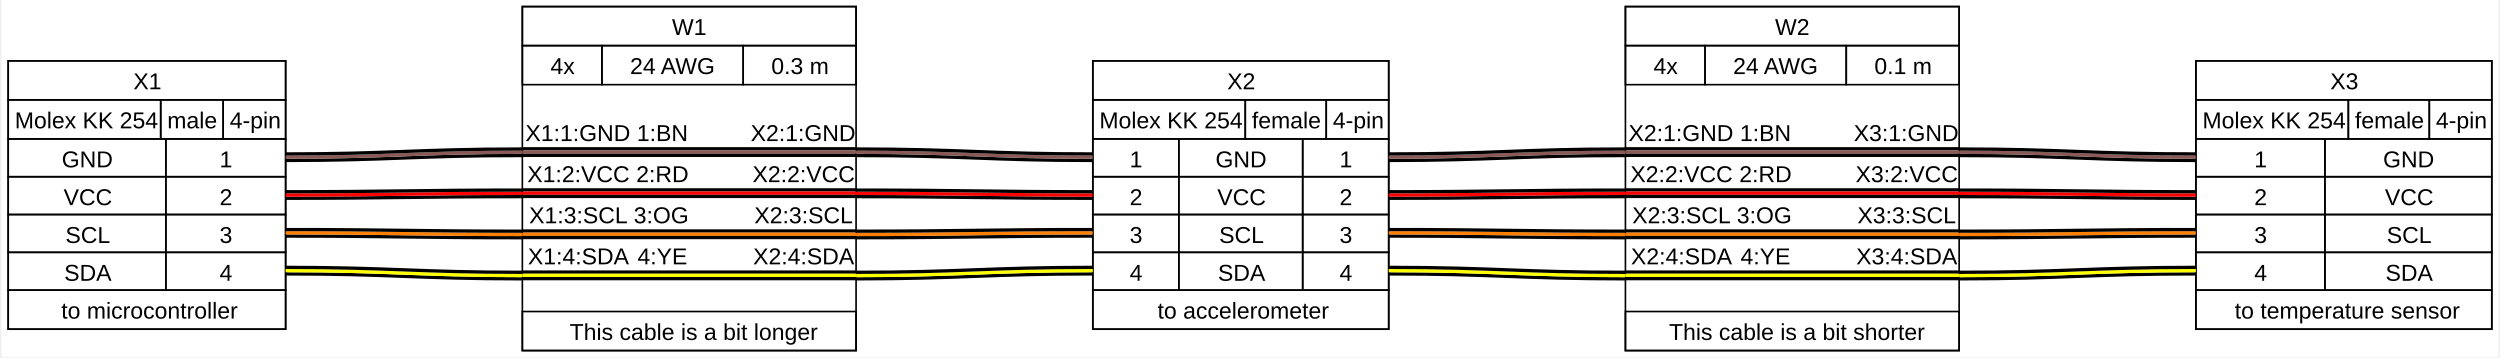
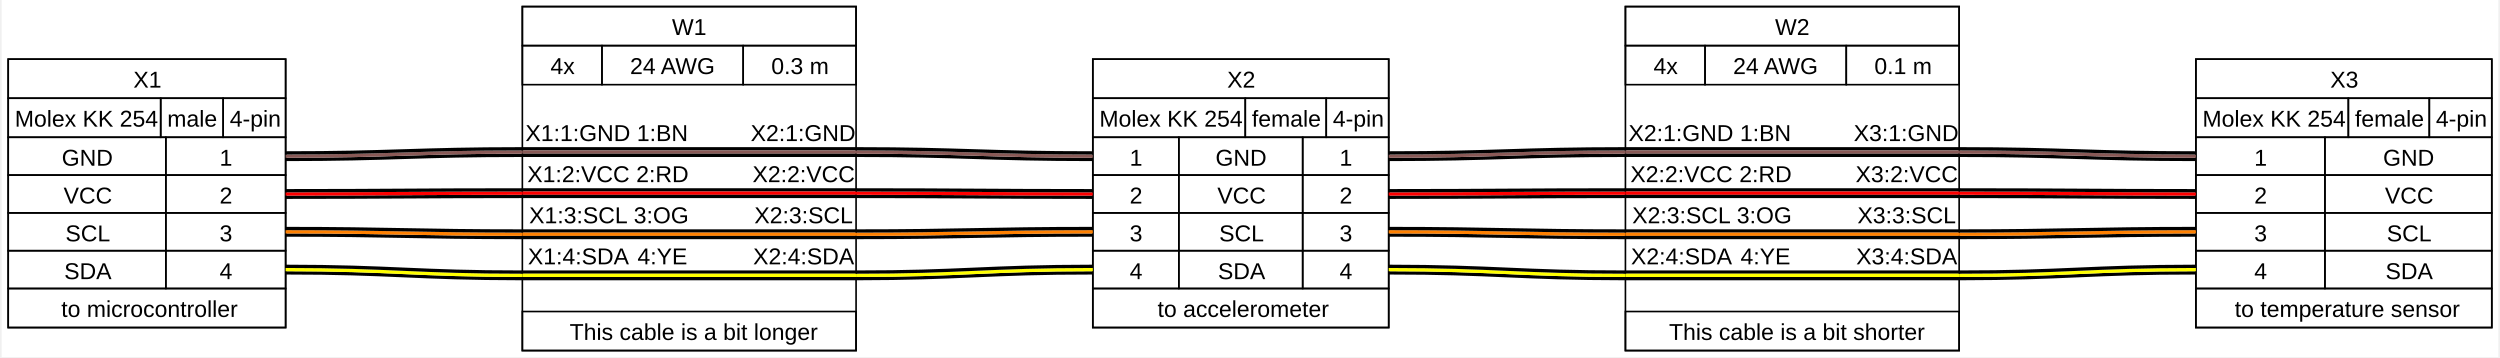
<svg xmlns="http://www.w3.org/2000/svg" width="1519pt" height="217pt" viewBox="0.00 0.00 1518.75 217.25">
  <g id="graph0" class="graph" transform="scale(1 1) rotate(0) translate(4 213.25)">
    <polygon fill="#ffffff" stroke="none" points="-4,4 -4,-213.25 1514.75,-213.25 1514.75,4 -4,4" />
    <g id="node1" class="node">
-       <polygon fill="#ffffff" stroke="black" points="168.75,-176.25 0,-176.25 0,-13 168.75,-13 168.75,-176.25" />
-       <polygon fill="none" stroke="black" points="0,-152.5 0,-176.25 168.75,-176.25 168.75,-152.5 0,-152.5" />
-       <text text-anchor="start" x="76.12" y="-158.95" font-family="arial" font-size="14.00">X1</text>
-       <polygon fill="none" stroke="black" points="0,-128.75 0,-152.5 92.75,-152.5 92.75,-128.75 0,-128.75" />
-       <text text-anchor="start" x="4" y="-135.2" font-family="arial" font-size="14.00">Molex KK 254</text>
-       <polygon fill="none" stroke="black" points="92.75,-128.75 92.75,-152.5 130.75,-152.5 130.75,-128.75 92.75,-128.75" />
-       <text text-anchor="start" x="96.75" y="-135.2" font-family="arial" font-size="14.00">male</text>
-       <polygon fill="none" stroke="black" points="130.75,-128.75 130.75,-152.5 168.75,-152.5 168.75,-128.75 130.75,-128.75" />
-       <text text-anchor="start" x="134.75" y="-135.2" font-family="arial" font-size="14.00">4-pin</text>
-       <polygon fill="none" stroke="black" points="0,-105.75 0,-128.75 95.88,-128.75 95.88,-105.75 0,-105.75" />
-       <text text-anchor="start" x="32.56" y="-111.45" font-family="arial" font-size="14.00">GND</text>
-       <polygon fill="none" stroke="black" points="95.88,-105.75 95.88,-128.75 168.75,-128.75 168.75,-105.75 95.88,-105.75" />
-       <text text-anchor="start" x="128.56" y="-111.45" font-family="arial" font-size="14.00">1</text>
-       <polygon fill="none" stroke="black" points="0,-82.75 0,-105.75 95.88,-105.75 95.88,-82.75 0,-82.75" />
-       <text text-anchor="start" x="33.69" y="-88.45" font-family="arial" font-size="14.00">VCC</text>
-       <polygon fill="none" stroke="black" points="95.88,-82.75 95.88,-105.75 168.75,-105.75 168.75,-82.75 95.88,-82.75" />
-       <text text-anchor="start" x="128.56" y="-88.45" font-family="arial" font-size="14.00">2</text>
-       <polygon fill="none" stroke="black" points="0,-59.75 0,-82.75 95.88,-82.75 95.88,-59.75 0,-59.75" />
-       <text text-anchor="start" x="34.81" y="-65.45" font-family="arial" font-size="14.00">SCL</text>
-       <polygon fill="none" stroke="black" points="95.88,-59.75 95.88,-82.75 168.75,-82.75 168.75,-59.75 95.88,-59.75" />
-       <text text-anchor="start" x="128.56" y="-65.45" font-family="arial" font-size="14.00">3</text>
-       <polygon fill="none" stroke="black" points="0,-36.75 0,-59.75 95.88,-59.75 95.88,-36.75 0,-36.75" />
-       <text text-anchor="start" x="34.06" y="-42.45" font-family="arial" font-size="14.00">SDA</text>
-       <polygon fill="none" stroke="black" points="95.88,-36.75 95.88,-59.75 168.75,-59.75 168.75,-36.75 95.88,-36.75" />
-       <text text-anchor="start" x="128.56" y="-42.45" font-family="arial" font-size="14.00">4</text>
-       <polygon fill="none" stroke="black" points="0,-13 0,-36.75 168.75,-36.75 168.75,-13 0,-13" />
-       <text text-anchor="start" x="32.25" y="-19.45" font-family="arial" font-size="14.00">to microcontroller</text>
+       <polygon fill="#ffffff" stroke="black" points="168.75,-177.25 0,-177.25 0,-14 168.75,-14 168.75,-177.25" />
+       <polygon fill="none" stroke="black" points="0,-153.5 0,-177.25 168.75,-177.25 168.75,-153.5 0,-153.5" />
+       <text text-anchor="start" x="76.12" y="-159.95" font-family="arial" font-size="14.00">X1</text>
+       <polygon fill="none" stroke="black" points="0,-129.75 0,-153.5 92.75,-153.5 92.75,-129.75 0,-129.75" />
+       <text text-anchor="start" x="4" y="-136.2" font-family="arial" font-size="14.00">Molex KK 254</text>
+       <polygon fill="none" stroke="black" points="92.75,-129.75 92.75,-153.5 130.75,-153.5 130.75,-129.75 92.75,-129.75" />
+       <text text-anchor="start" x="96.75" y="-136.2" font-family="arial" font-size="14.00">male</text>
+       <polygon fill="none" stroke="black" points="130.75,-129.75 130.75,-153.5 168.75,-153.5 168.75,-129.75 130.75,-129.75" />
+       <text text-anchor="start" x="134.75" y="-136.2" font-family="arial" font-size="14.00">4-pin</text>
+       <polygon fill="none" stroke="black" points="0,-106.75 0,-129.75 95.88,-129.75 95.88,-106.75 0,-106.75" />
+       <text text-anchor="start" x="32.56" y="-112.45" font-family="arial" font-size="14.00">GND</text>
+       <polygon fill="none" stroke="black" points="95.88,-106.75 95.88,-129.75 168.75,-129.75 168.75,-106.75 95.88,-106.75" />
+       <text text-anchor="start" x="128.56" y="-112.45" font-family="arial" font-size="14.00">1</text>
+       <polygon fill="none" stroke="black" points="0,-83.75 0,-106.75 95.88,-106.75 95.88,-83.75 0,-83.75" />
+       <text text-anchor="start" x="33.69" y="-89.45" font-family="arial" font-size="14.00">VCC</text>
+       <polygon fill="none" stroke="black" points="95.88,-83.75 95.88,-106.75 168.75,-106.75 168.75,-83.75 95.88,-83.75" />
+       <text text-anchor="start" x="128.56" y="-89.45" font-family="arial" font-size="14.00">2</text>
+       <polygon fill="none" stroke="black" points="0,-60.75 0,-83.75 95.88,-83.75 95.88,-60.75 0,-60.75" />
+       <text text-anchor="start" x="34.81" y="-66.45" font-family="arial" font-size="14.00">SCL</text>
+       <polygon fill="none" stroke="black" points="95.88,-60.75 95.88,-83.75 168.75,-83.75 168.75,-60.75 95.88,-60.75" />
+       <text text-anchor="start" x="128.56" y="-66.45" font-family="arial" font-size="14.00">3</text>
+       <polygon fill="none" stroke="black" points="0,-37.75 0,-60.75 95.88,-60.75 95.88,-37.75 0,-37.75" />
+       <text text-anchor="start" x="34.06" y="-43.45" font-family="arial" font-size="14.00">SDA</text>
+       <polygon fill="none" stroke="black" points="95.88,-37.75 95.88,-60.75 168.75,-60.75 168.75,-37.75 95.88,-37.75" />
+       <text text-anchor="start" x="128.56" y="-43.45" font-family="arial" font-size="14.00">4</text>
+       <polygon fill="none" stroke="black" points="0,-14 0,-37.75 168.75,-37.75 168.75,-14 0,-14" />
+       <text text-anchor="start" x="32.25" y="-20.45" font-family="arial" font-size="14.00">to microcontroller</text>
    </g>
    <g id="node4" class="node">
      <polygon fill="#ffffff" stroke="black" points="515.75,-209.25 312.75,-209.25 312.75,0 515.75,0 515.75,-209.25" />
      <polygon fill="none" stroke="black" points="312.75,-185.5 312.75,-209.25 515.75,-209.25 515.75,-185.5 312.75,-185.5" />
      <text text-anchor="start" x="403.75" y="-191.95" font-family="arial" font-size="14.00">W1</text>
      <polygon fill="none" stroke="black" points="312.75,-161.75 312.75,-185.5 361.17,-185.5 361.17,-161.75 312.75,-161.75" />
      <text text-anchor="start" x="329.83" y="-168.2" font-family="arial" font-size="14.00">4x</text>
      <polygon fill="none" stroke="black" points="361.17,-161.75 361.17,-185.5 447.08,-185.5 447.08,-161.75 361.17,-161.75" />
      <text text-anchor="start" x="378.25" y="-168.2" font-family="arial" font-size="14.00">24 AWG</text>
      <polygon fill="none" stroke="black" points="447.08,-161.75 447.08,-185.5 515.75,-185.5 515.75,-161.75 447.08,-161.75" />
      <text text-anchor="start" x="464.17" y="-168.2" font-family="arial" font-size="14.00">0.3 m</text>
      <text text-anchor="start" x="343.88" y="-146.45" font-family="arial" font-size="14.00"> </text>
      <text text-anchor="start" x="314.62" y="-127.45" font-family="arial" font-size="14.00">X1:1:GND</text>
      <text text-anchor="start" x="382.38" y="-127.45" font-family="arial" font-size="14.00">     1:BN    </text>
      <text text-anchor="start" x="451.62" y="-127.45" font-family="arial" font-size="14.00">X2:1:GND</text>
      <polygon fill="#000000" stroke="none" points="312.75,-121.75 312.75,-123.75 515.75,-123.75 515.75,-121.75 312.75,-121.75" />
      <polygon fill="#895956" stroke="none" points="312.75,-119.75 312.75,-121.75 515.75,-121.75 515.75,-119.75 312.75,-119.75" />
      <polygon fill="#000000" stroke="none" points="312.75,-117.75 312.75,-119.75 515.75,-119.75 515.75,-117.75 312.75,-117.75" />
      <text text-anchor="start" x="315.75" y="-102.45" font-family="arial" font-size="14.00">X1:2:VCC</text>
      <text text-anchor="start" x="382" y="-102.45" font-family="arial" font-size="14.00">     2:RD    </text>
      <text text-anchor="start" x="452.75" y="-102.45" font-family="arial" font-size="14.00">X2:2:VCC</text>
      <polygon fill="#000000" stroke="none" points="312.75,-96.75 312.75,-98.75 515.75,-98.75 515.75,-96.75 312.75,-96.75" />
      <polygon fill="#ff0000" stroke="none" points="312.75,-94.75 312.75,-96.75 515.75,-96.75 515.75,-94.75 312.75,-94.75" />
      <polygon fill="#000000" stroke="none" points="312.75,-92.75 312.75,-94.75 515.75,-94.75 515.75,-92.75 312.75,-92.75" />
      <text text-anchor="start" x="316.88" y="-77.45" font-family="arial" font-size="14.00">X1:3:SCL</text>
      <text text-anchor="start" x="380.5" y="-77.45" font-family="arial" font-size="14.00">     3:OG    </text>
      <text text-anchor="start" x="453.88" y="-77.45" font-family="arial" font-size="14.00">X2:3:SCL</text>
      <polygon fill="#000000" stroke="none" points="312.75,-71.75 312.75,-73.75 515.75,-73.75 515.75,-71.75 312.75,-71.75" />
      <polygon fill="#ff8000" stroke="none" points="312.75,-69.75 312.75,-71.75 515.75,-71.75 515.75,-69.75 312.75,-69.75" />
      <polygon fill="#000000" stroke="none" points="312.75,-67.75 312.75,-69.75 515.75,-69.75 515.75,-67.75 312.75,-67.75" />
      <text text-anchor="start" x="316.12" y="-52.45" font-family="arial" font-size="14.00">X1:4:SDA</text>
      <text text-anchor="start" x="382.75" y="-52.45" font-family="arial" font-size="14.00">     4:YE    </text>
      <text text-anchor="start" x="453.12" y="-52.45" font-family="arial" font-size="14.00">X2:4:SDA</text>
      <polygon fill="#000000" stroke="none" points="312.75,-46.75 312.75,-48.75 515.75,-48.75 515.75,-46.75 312.75,-46.75" />
      <polygon fill="#ffff00" stroke="none" points="312.75,-44.75 312.75,-46.75 515.75,-46.75 515.75,-44.75 312.75,-44.75" />
      <polygon fill="#000000" stroke="none" points="312.75,-42.75 312.75,-44.75 515.75,-44.75 515.75,-42.75 312.75,-42.75" />
      <text text-anchor="start" x="343.88" y="-27.45" font-family="arial" font-size="14.00"> </text>
      <polygon fill="none" stroke="black" points="312.75,0 312.75,-23.75 515.75,-23.75 515.75,0 312.75,0" />
      <text text-anchor="start" x="341.5" y="-6.45" font-family="arial" font-size="14.00">This cable is a bit longer</text>
    </g>
    <g id="edge1" class="edge">
-       <path fill="none" stroke="#000000" stroke-width="2" d="M168.75,-115.63C233.13,-115.66 249.11,-118.66 312.75,-118.63" />
-       <path fill="none" stroke="#895956" stroke-width="2" d="M168.75,-117.62C232.76,-117.62 248.74,-120.62 312.75,-120.62" />
-       <path fill="none" stroke="#000000" stroke-width="2" d="M168.75,-119.62C232.39,-119.59 248.37,-122.59 312.75,-122.62" />
+       <path fill="none" stroke="#000000" stroke-width="2" d="M168.75,-116.25C233.07,-116.27 249.05,-118.77 312.75,-118.75" />
+       <path fill="none" stroke="#895956" stroke-width="2" d="M168.75,-118.25C232.76,-118.25 248.74,-120.75 312.75,-120.75" />
+       <path fill="none" stroke="#000000" stroke-width="2" d="M168.75,-120.25C232.45,-120.23 248.43,-122.73 312.75,-122.75" />
    </g>
    <g id="edge3" class="edge">
-       <path fill="none" stroke="#000000" stroke-width="2" d="M168.75,-92.63C232.88,-92.63 248.87,-93.63 312.75,-93.63" />
-       <path fill="none" stroke="#ff0000" stroke-width="2" d="M168.75,-94.62C232.75,-94.62 248.75,-95.62 312.75,-95.62" />
-       <path fill="none" stroke="#000000" stroke-width="2" d="M168.75,-96.62C232.63,-96.62 248.62,-97.62 312.75,-97.62" />
+       <path fill="none" stroke="#000000" stroke-width="2" d="M168.75,-93.25C232.81,-93.25 248.81,-93.75 312.75,-93.75" />
+       <path fill="none" stroke="#ff0000" stroke-width="2" d="M168.75,-95.25C232.75,-95.25 248.75,-95.75 312.75,-95.75" />
+       <path fill="none" stroke="#000000" stroke-width="2" d="M168.75,-97.25C232.69,-97.25 248.69,-97.75 312.75,-97.75" />
    </g>
    <g id="edge5" class="edge">
-       <path fill="none" stroke="#000000" stroke-width="2" d="M168.75,-69.63C232.63,-69.63 248.62,-68.63 312.75,-68.63" />
-       <path fill="none" stroke="#ff8000" stroke-width="2" d="M168.75,-71.62C232.75,-71.62 248.75,-70.62 312.75,-70.62" />
-       <path fill="none" stroke="#000000" stroke-width="2" d="M168.75,-73.62C232.88,-73.62 248.87,-72.62 312.75,-72.62" />
+       <path fill="none" stroke="#000000" stroke-width="2" d="M168.75,-70.25C232.57,-70.26 248.56,-68.76 312.75,-68.75" />
+       <path fill="none" stroke="#ff8000" stroke-width="2" d="M168.75,-72.25C232.75,-72.25 248.75,-70.75 312.75,-70.75" />
+       <path fill="none" stroke="#000000" stroke-width="2" d="M168.75,-74.25C232.94,-74.24 248.93,-72.74 312.75,-72.75" />
    </g>
    <g id="edge7" class="edge">
-       <path fill="none" stroke="#000000" stroke-width="2" d="M168.75,-46.63C232.39,-46.66 248.37,-43.66 312.75,-43.63" />
-       <path fill="none" stroke="#ffff00" stroke-width="2" d="M168.75,-48.62C232.76,-48.63 248.74,-45.63 312.75,-45.62" />
-       <path fill="none" stroke="#000000" stroke-width="2" d="M168.75,-50.62C233.13,-50.59 249.11,-47.59 312.75,-47.62" />
+       <path fill="none" stroke="#000000" stroke-width="2" d="M168.75,-47.25C232.34,-47.3 248.3,-43.8 312.75,-43.75" />
+       <path fill="none" stroke="#ffff00" stroke-width="2" d="M168.75,-49.25C232.77,-49.25 248.73,-45.75 312.75,-45.75" />
+       <path fill="none" stroke="#000000" stroke-width="2" d="M168.75,-51.25C233.2,-51.2 249.16,-47.7 312.75,-47.75" />
    </g>
    <g id="node2" class="node">
-       <polygon fill="#ffffff" stroke="black" points="839.75,-176.25 659.75,-176.25 659.75,-13 839.75,-13 839.75,-176.25" />
-       <polygon fill="none" stroke="black" points="659.75,-152.5 659.75,-176.25 839.75,-176.25 839.75,-152.5 659.75,-152.5" />
-       <text text-anchor="start" x="741.5" y="-158.95" font-family="arial" font-size="14.00">X2</text>
-       <polygon fill="none" stroke="black" points="659.75,-128.75 659.75,-152.5 752.5,-152.5 752.5,-128.75 659.75,-128.75" />
-       <text text-anchor="start" x="663.75" y="-135.2" font-family="arial" font-size="14.00">Molex KK 254</text>
-       <polygon fill="none" stroke="black" points="752.5,-128.75 752.5,-152.5 801.75,-152.5 801.75,-128.75 752.5,-128.75" />
-       <text text-anchor="start" x="756.5" y="-135.2" font-family="arial" font-size="14.00">female</text>
-       <polygon fill="none" stroke="black" points="801.75,-128.75 801.75,-152.5 839.75,-152.5 839.75,-128.75 801.75,-128.75" />
-       <text text-anchor="start" x="805.75" y="-135.2" font-family="arial" font-size="14.00">4-pin</text>
-       <polygon fill="none" stroke="black" points="659.75,-105.75 659.75,-128.75 712.08,-128.75 712.08,-105.75 659.75,-105.75" />
-       <text text-anchor="start" x="682.17" y="-111.45" font-family="arial" font-size="14.00">1</text>
-       <polygon fill="none" stroke="black" points="712.08,-105.75 712.08,-128.75 787.42,-128.75 787.42,-105.75 712.08,-105.75" />
-       <text text-anchor="start" x="734.38" y="-111.45" font-family="arial" font-size="14.00">GND</text>
-       <polygon fill="none" stroke="black" points="787.42,-105.75 787.42,-128.75 839.75,-128.75 839.75,-105.75 787.42,-105.75" />
-       <text text-anchor="start" x="809.83" y="-111.45" font-family="arial" font-size="14.00">1</text>
-       <polygon fill="none" stroke="black" points="659.75,-82.75 659.75,-105.75 712.08,-105.75 712.08,-82.75 659.75,-82.75" />
-       <text text-anchor="start" x="682.17" y="-88.45" font-family="arial" font-size="14.00">2</text>
-       <polygon fill="none" stroke="black" points="712.08,-82.75 712.08,-105.75 787.42,-105.75 787.42,-82.75 712.08,-82.75" />
-       <text text-anchor="start" x="735.5" y="-88.45" font-family="arial" font-size="14.00">VCC</text>
-       <polygon fill="none" stroke="black" points="787.42,-82.75 787.42,-105.75 839.75,-105.75 839.75,-82.75 787.42,-82.75" />
-       <text text-anchor="start" x="809.83" y="-88.45" font-family="arial" font-size="14.00">2</text>
-       <polygon fill="none" stroke="black" points="659.75,-59.75 659.75,-82.75 712.08,-82.75 712.08,-59.75 659.75,-59.75" />
-       <text text-anchor="start" x="682.17" y="-65.45" font-family="arial" font-size="14.00">3</text>
-       <polygon fill="none" stroke="black" points="712.08,-59.75 712.08,-82.75 787.42,-82.75 787.42,-59.75 712.08,-59.75" />
-       <text text-anchor="start" x="736.62" y="-65.45" font-family="arial" font-size="14.00">SCL</text>
-       <polygon fill="none" stroke="black" points="787.42,-59.75 787.42,-82.75 839.75,-82.75 839.75,-59.75 787.42,-59.75" />
-       <text text-anchor="start" x="809.83" y="-65.45" font-family="arial" font-size="14.00">3</text>
-       <polygon fill="none" stroke="black" points="659.75,-36.75 659.75,-59.75 712.08,-59.75 712.08,-36.75 659.75,-36.75" />
-       <text text-anchor="start" x="682.17" y="-42.45" font-family="arial" font-size="14.00">4</text>
-       <polygon fill="none" stroke="black" points="712.08,-36.75 712.08,-59.75 787.42,-59.75 787.42,-36.75 712.08,-36.75" />
-       <text text-anchor="start" x="735.88" y="-42.45" font-family="arial" font-size="14.00">SDA</text>
-       <polygon fill="none" stroke="black" points="787.42,-36.75 787.42,-59.75 839.75,-59.75 839.75,-36.75 787.42,-36.75" />
-       <text text-anchor="start" x="809.83" y="-42.45" font-family="arial" font-size="14.00">4</text>
-       <polygon fill="none" stroke="black" points="659.75,-13 659.75,-36.75 839.75,-36.75 839.75,-13 659.75,-13" />
-       <text text-anchor="start" x="699.12" y="-19.45" font-family="arial" font-size="14.00">to accelerometer</text>
+       <polygon fill="#ffffff" stroke="black" points="839.75,-177.25 659.75,-177.25 659.75,-14 839.75,-14 839.75,-177.25" />
+       <polygon fill="none" stroke="black" points="659.75,-153.5 659.75,-177.25 839.75,-177.25 839.75,-153.5 659.75,-153.5" />
+       <text text-anchor="start" x="741.5" y="-159.95" font-family="arial" font-size="14.00">X2</text>
+       <polygon fill="none" stroke="black" points="659.75,-129.75 659.75,-153.5 752.5,-153.5 752.5,-129.75 659.75,-129.75" />
+       <text text-anchor="start" x="663.75" y="-136.2" font-family="arial" font-size="14.00">Molex KK 254</text>
+       <polygon fill="none" stroke="black" points="752.5,-129.75 752.5,-153.5 801.75,-153.5 801.75,-129.75 752.5,-129.75" />
+       <text text-anchor="start" x="756.5" y="-136.2" font-family="arial" font-size="14.00">female</text>
+       <polygon fill="none" stroke="black" points="801.75,-129.75 801.75,-153.5 839.75,-153.5 839.75,-129.75 801.75,-129.75" />
+       <text text-anchor="start" x="805.75" y="-136.2" font-family="arial" font-size="14.00">4-pin</text>
+       <polygon fill="none" stroke="black" points="659.75,-106.75 659.75,-129.75 712.08,-129.75 712.08,-106.75 659.75,-106.75" />
+       <text text-anchor="start" x="682.17" y="-112.45" font-family="arial" font-size="14.00">1</text>
+       <polygon fill="none" stroke="black" points="712.08,-106.75 712.08,-129.75 787.42,-129.75 787.42,-106.75 712.08,-106.75" />
+       <text text-anchor="start" x="734.38" y="-112.45" font-family="arial" font-size="14.00">GND</text>
+       <polygon fill="none" stroke="black" points="787.42,-106.75 787.42,-129.75 839.75,-129.75 839.75,-106.75 787.42,-106.75" />
+       <text text-anchor="start" x="809.83" y="-112.45" font-family="arial" font-size="14.00">1</text>
+       <polygon fill="none" stroke="black" points="659.75,-83.75 659.75,-106.75 712.08,-106.75 712.08,-83.75 659.75,-83.75" />
+       <text text-anchor="start" x="682.17" y="-89.45" font-family="arial" font-size="14.00">2</text>
+       <polygon fill="none" stroke="black" points="712.08,-83.75 712.08,-106.75 787.42,-106.75 787.42,-83.75 712.08,-83.75" />
+       <text text-anchor="start" x="735.5" y="-89.45" font-family="arial" font-size="14.00">VCC</text>
+       <polygon fill="none" stroke="black" points="787.42,-83.75 787.42,-106.75 839.75,-106.75 839.75,-83.75 787.42,-83.75" />
+       <text text-anchor="start" x="809.83" y="-89.45" font-family="arial" font-size="14.00">2</text>
+       <polygon fill="none" stroke="black" points="659.75,-60.75 659.75,-83.75 712.08,-83.75 712.08,-60.75 659.75,-60.75" />
+       <text text-anchor="start" x="682.17" y="-66.45" font-family="arial" font-size="14.00">3</text>
+       <polygon fill="none" stroke="black" points="712.08,-60.75 712.08,-83.75 787.42,-83.75 787.42,-60.75 712.08,-60.75" />
+       <text text-anchor="start" x="736.62" y="-66.45" font-family="arial" font-size="14.00">SCL</text>
+       <polygon fill="none" stroke="black" points="787.42,-60.75 787.42,-83.75 839.75,-83.75 839.75,-60.75 787.42,-60.75" />
+       <text text-anchor="start" x="809.83" y="-66.45" font-family="arial" font-size="14.00">3</text>
+       <polygon fill="none" stroke="black" points="659.75,-37.75 659.75,-60.75 712.08,-60.75 712.08,-37.75 659.75,-37.75" />
+       <text text-anchor="start" x="682.17" y="-43.45" font-family="arial" font-size="14.00">4</text>
+       <polygon fill="none" stroke="black" points="712.08,-37.75 712.08,-60.75 787.42,-60.75 787.42,-37.75 712.08,-37.75" />
+       <text text-anchor="start" x="735.88" y="-43.45" font-family="arial" font-size="14.00">SDA</text>
+       <polygon fill="none" stroke="black" points="787.42,-37.75 787.42,-60.75 839.75,-60.75 839.75,-37.75 787.42,-37.75" />
+       <text text-anchor="start" x="809.83" y="-43.45" font-family="arial" font-size="14.00">4</text>
+       <polygon fill="none" stroke="black" points="659.75,-14 659.75,-37.75 839.75,-37.75 839.75,-14 659.75,-14" />
+       <text text-anchor="start" x="699.12" y="-20.45" font-family="arial" font-size="14.00">to accelerometer</text>
    </g>
    <g id="node5" class="node">
      <polygon fill="#ffffff" stroke="black" points="1186.75,-209.25 983.75,-209.25 983.75,0 1186.75,0 1186.75,-209.25" />
      <polygon fill="none" stroke="black" points="983.75,-185.5 983.75,-209.25 1186.75,-209.25 1186.75,-185.5 983.75,-185.5" />
      <text text-anchor="start" x="1074.75" y="-191.95" font-family="arial" font-size="14.00">W2</text>
      <polygon fill="none" stroke="black" points="983.75,-161.75 983.75,-185.5 1032.17,-185.5 1032.17,-161.75 983.75,-161.75" />
      <text text-anchor="start" x="1000.83" y="-168.2" font-family="arial" font-size="14.00">4x</text>
      <polygon fill="none" stroke="black" points="1032.17,-161.75 1032.17,-185.5 1118.08,-185.5 1118.08,-161.75 1032.17,-161.75" />
      <text text-anchor="start" x="1049.25" y="-168.2" font-family="arial" font-size="14.00">24 AWG</text>
      <polygon fill="none" stroke="black" points="1118.08,-161.75 1118.08,-185.5 1186.75,-185.5 1186.75,-161.75 1118.08,-161.75" />
      <text text-anchor="start" x="1135.17" y="-168.2" font-family="arial" font-size="14.00">0.1 m</text>
      <text text-anchor="start" x="1014.88" y="-146.45" font-family="arial" font-size="14.00"> </text>
      <text text-anchor="start" x="985.62" y="-127.45" font-family="arial" font-size="14.00">X2:1:GND</text>
      <text text-anchor="start" x="1053.38" y="-127.45" font-family="arial" font-size="14.00">     1:BN    </text>
      <text text-anchor="start" x="1122.62" y="-127.45" font-family="arial" font-size="14.00">X3:1:GND</text>
      <polygon fill="#000000" stroke="none" points="983.75,-121.75 983.75,-123.75 1186.75,-123.75 1186.75,-121.75 983.75,-121.75" />
      <polygon fill="#895956" stroke="none" points="983.75,-119.75 983.75,-121.75 1186.75,-121.75 1186.75,-119.75 983.75,-119.75" />
      <polygon fill="#000000" stroke="none" points="983.75,-117.75 983.75,-119.75 1186.75,-119.75 1186.75,-117.75 983.75,-117.75" />
      <text text-anchor="start" x="986.75" y="-102.45" font-family="arial" font-size="14.00">X2:2:VCC</text>
      <text text-anchor="start" x="1053" y="-102.45" font-family="arial" font-size="14.00">     2:RD    </text>
      <text text-anchor="start" x="1123.75" y="-102.45" font-family="arial" font-size="14.00">X3:2:VCC</text>
      <polygon fill="#000000" stroke="none" points="983.75,-96.75 983.75,-98.75 1186.75,-98.75 1186.75,-96.75 983.75,-96.75" />
      <polygon fill="#ff0000" stroke="none" points="983.75,-94.75 983.75,-96.75 1186.75,-96.75 1186.75,-94.75 983.75,-94.75" />
      <polygon fill="#000000" stroke="none" points="983.75,-92.75 983.75,-94.75 1186.75,-94.75 1186.75,-92.75 983.75,-92.75" />
      <text text-anchor="start" x="987.88" y="-77.45" font-family="arial" font-size="14.00">X2:3:SCL</text>
      <text text-anchor="start" x="1051.5" y="-77.45" font-family="arial" font-size="14.00">     3:OG    </text>
      <text text-anchor="start" x="1124.88" y="-77.45" font-family="arial" font-size="14.00">X3:3:SCL</text>
      <polygon fill="#000000" stroke="none" points="983.75,-71.75 983.75,-73.75 1186.75,-73.75 1186.75,-71.75 983.75,-71.75" />
      <polygon fill="#ff8000" stroke="none" points="983.75,-69.75 983.75,-71.75 1186.75,-71.75 1186.75,-69.75 983.75,-69.75" />
      <polygon fill="#000000" stroke="none" points="983.75,-67.75 983.75,-69.75 1186.75,-69.75 1186.75,-67.75 983.75,-67.75" />
      <text text-anchor="start" x="987.12" y="-52.45" font-family="arial" font-size="14.00">X2:4:SDA</text>
      <text text-anchor="start" x="1053.75" y="-52.45" font-family="arial" font-size="14.00">     4:YE    </text>
      <text text-anchor="start" x="1124.12" y="-52.45" font-family="arial" font-size="14.00">X3:4:SDA</text>
      <polygon fill="#000000" stroke="none" points="983.75,-46.75 983.75,-48.75 1186.75,-48.75 1186.75,-46.75 983.75,-46.75" />
      <polygon fill="#ffff00" stroke="none" points="983.75,-44.75 983.75,-46.75 1186.75,-46.75 1186.75,-44.75 983.75,-44.75" />
      <polygon fill="#000000" stroke="none" points="983.75,-42.75 983.75,-44.75 1186.75,-44.75 1186.75,-42.75 983.75,-42.75" />
      <text text-anchor="start" x="1014.88" y="-27.45" font-family="arial" font-size="14.00"> </text>
      <polygon fill="none" stroke="black" points="983.75,0 983.75,-23.75 1186.75,-23.75 1186.75,0 983.75,0" />
      <text text-anchor="start" x="1010.25" y="-6.45" font-family="arial" font-size="14.00">This cable is a bit shorter</text>
    </g>
    <g id="edge9" class="edge">
-       <path fill="none" stroke="#000000" stroke-width="2" d="M839.75,-115.63C904.13,-115.66 920.11,-118.66 983.75,-118.63" />
-       <path fill="none" stroke="#895956" stroke-width="2" d="M839.75,-117.62C903.76,-117.62 919.74,-120.62 983.75,-120.62" />
-       <path fill="none" stroke="#000000" stroke-width="2" d="M839.75,-119.62C903.39,-119.59 919.37,-122.59 983.75,-122.62" />
+       <path fill="none" stroke="#000000" stroke-width="2" d="M839.75,-116.25C904.07,-116.27 920.05,-118.77 983.75,-118.75" />
+       <path fill="none" stroke="#895956" stroke-width="2" d="M839.75,-118.25C903.76,-118.25 919.74,-120.75 983.75,-120.75" />
+       <path fill="none" stroke="#000000" stroke-width="2" d="M839.75,-120.25C903.45,-120.23 919.43,-122.73 983.75,-122.75" />
    </g>
    <g id="edge11" class="edge">
-       <path fill="none" stroke="#000000" stroke-width="2" d="M839.75,-92.63C903.88,-92.63 919.87,-93.63 983.75,-93.63" />
-       <path fill="none" stroke="#ff0000" stroke-width="2" d="M839.75,-94.62C903.75,-94.62 919.75,-95.62 983.75,-95.62" />
-       <path fill="none" stroke="#000000" stroke-width="2" d="M839.75,-96.62C903.63,-96.62 919.62,-97.62 983.75,-97.62" />
+       <path fill="none" stroke="#000000" stroke-width="2" d="M839.75,-93.25C903.81,-93.25 919.81,-93.75 983.75,-93.75" />
+       <path fill="none" stroke="#ff0000" stroke-width="2" d="M839.75,-95.25C903.75,-95.25 919.75,-95.75 983.75,-95.75" />
+       <path fill="none" stroke="#000000" stroke-width="2" d="M839.75,-97.25C903.69,-97.25 919.69,-97.75 983.75,-97.75" />
    </g>
    <g id="edge13" class="edge">
-       <path fill="none" stroke="#000000" stroke-width="2" d="M839.75,-69.63C903.63,-69.63 919.62,-68.63 983.75,-68.63" />
-       <path fill="none" stroke="#ff8000" stroke-width="2" d="M839.75,-71.62C903.75,-71.62 919.75,-70.62 983.75,-70.62" />
-       <path fill="none" stroke="#000000" stroke-width="2" d="M839.75,-73.62C903.88,-73.62 919.87,-72.62 983.75,-72.62" />
+       <path fill="none" stroke="#000000" stroke-width="2" d="M839.75,-70.25C903.57,-70.26 919.56,-68.76 983.75,-68.75" />
+       <path fill="none" stroke="#ff8000" stroke-width="2" d="M839.75,-72.25C903.75,-72.25 919.75,-70.75 983.75,-70.75" />
+       <path fill="none" stroke="#000000" stroke-width="2" d="M839.75,-74.25C903.94,-74.24 919.93,-72.74 983.75,-72.75" />
    </g>
    <g id="edge15" class="edge">
-       <path fill="none" stroke="#000000" stroke-width="2" d="M839.75,-46.63C903.39,-46.66 919.37,-43.66 983.75,-43.63" />
-       <path fill="none" stroke="#ffff00" stroke-width="2" d="M839.75,-48.62C903.76,-48.63 919.74,-45.63 983.75,-45.62" />
-       <path fill="none" stroke="#000000" stroke-width="2" d="M839.75,-50.62C904.13,-50.59 920.11,-47.59 983.75,-47.62" />
+       <path fill="none" stroke="#000000" stroke-width="2" d="M839.75,-47.25C903.34,-47.3 919.3,-43.8 983.75,-43.75" />
+       <path fill="none" stroke="#ffff00" stroke-width="2" d="M839.75,-49.25C903.77,-49.25 919.73,-45.75 983.75,-45.75" />
+       <path fill="none" stroke="#000000" stroke-width="2" d="M839.75,-51.25C904.2,-51.2 920.16,-47.7 983.75,-47.75" />
    </g>
    <g id="node3" class="node">
-       <polygon fill="#ffffff" stroke="black" points="1510.75,-176.25 1330.75,-176.25 1330.75,-13 1510.75,-13 1510.75,-176.25" />
-       <polygon fill="none" stroke="black" points="1330.75,-152.5 1330.75,-176.25 1510.75,-176.25 1510.75,-152.5 1330.75,-152.5" />
-       <text text-anchor="start" x="1412.5" y="-158.95" font-family="arial" font-size="14.00">X3</text>
-       <polygon fill="none" stroke="black" points="1330.75,-128.75 1330.75,-152.5 1423.5,-152.5 1423.5,-128.75 1330.75,-128.75" />
-       <text text-anchor="start" x="1334.75" y="-135.2" font-family="arial" font-size="14.00">Molex KK 254</text>
-       <polygon fill="none" stroke="black" points="1423.5,-128.75 1423.5,-152.5 1472.75,-152.5 1472.75,-128.75 1423.5,-128.75" />
-       <text text-anchor="start" x="1427.5" y="-135.2" font-family="arial" font-size="14.00">female</text>
-       <polygon fill="none" stroke="black" points="1472.75,-128.75 1472.75,-152.5 1510.75,-152.5 1510.75,-128.75 1472.75,-128.75" />
-       <text text-anchor="start" x="1476.75" y="-135.2" font-family="arial" font-size="14.00">4-pin</text>
-       <polygon fill="none" stroke="black" points="1330.75,-105.75 1330.75,-128.75 1409.25,-128.75 1409.25,-105.75 1330.75,-105.75" />
-       <text text-anchor="start" x="1366.25" y="-111.45" font-family="arial" font-size="14.00">1</text>
-       <polygon fill="none" stroke="black" points="1409.25,-105.75 1409.25,-128.75 1510.75,-128.75 1510.75,-105.75 1409.25,-105.75" />
-       <text text-anchor="start" x="1444.62" y="-111.45" font-family="arial" font-size="14.00">GND</text>
-       <polygon fill="none" stroke="black" points="1330.75,-82.75 1330.75,-105.75 1409.25,-105.75 1409.25,-82.75 1330.75,-82.75" />
-       <text text-anchor="start" x="1366.25" y="-88.45" font-family="arial" font-size="14.00">2</text>
-       <polygon fill="none" stroke="black" points="1409.25,-82.75 1409.25,-105.75 1510.75,-105.75 1510.75,-82.75 1409.25,-82.75" />
-       <text text-anchor="start" x="1445.75" y="-88.45" font-family="arial" font-size="14.00">VCC</text>
-       <polygon fill="none" stroke="black" points="1330.75,-59.75 1330.75,-82.75 1409.25,-82.75 1409.25,-59.75 1330.75,-59.75" />
-       <text text-anchor="start" x="1366.25" y="-65.45" font-family="arial" font-size="14.00">3</text>
-       <polygon fill="none" stroke="black" points="1409.25,-59.75 1409.25,-82.75 1510.75,-82.75 1510.75,-59.75 1409.25,-59.75" />
-       <text text-anchor="start" x="1446.88" y="-65.45" font-family="arial" font-size="14.00">SCL</text>
-       <polygon fill="none" stroke="black" points="1330.75,-36.75 1330.75,-59.75 1409.25,-59.75 1409.25,-36.75 1330.75,-36.75" />
-       <text text-anchor="start" x="1366.25" y="-42.45" font-family="arial" font-size="14.00">4</text>
-       <polygon fill="none" stroke="black" points="1409.25,-36.75 1409.25,-59.75 1510.75,-59.75 1510.75,-36.75 1409.25,-36.75" />
-       <text text-anchor="start" x="1446.12" y="-42.45" font-family="arial" font-size="14.00">SDA</text>
-       <polygon fill="none" stroke="black" points="1330.75,-13 1330.75,-36.75 1510.75,-36.75 1510.75,-13 1330.75,-13" />
-       <text text-anchor="start" x="1354.38" y="-19.45" font-family="arial" font-size="14.00">to temperature sensor</text>
+       <polygon fill="#ffffff" stroke="black" points="1510.75,-177.25 1330.75,-177.25 1330.75,-14 1510.75,-14 1510.75,-177.25" />
+       <polygon fill="none" stroke="black" points="1330.75,-153.5 1330.75,-177.25 1510.75,-177.25 1510.75,-153.5 1330.75,-153.5" />
+       <text text-anchor="start" x="1412.5" y="-159.95" font-family="arial" font-size="14.00">X3</text>
+       <polygon fill="none" stroke="black" points="1330.75,-129.75 1330.75,-153.5 1423.5,-153.5 1423.5,-129.75 1330.75,-129.75" />
+       <text text-anchor="start" x="1334.75" y="-136.2" font-family="arial" font-size="14.00">Molex KK 254</text>
+       <polygon fill="none" stroke="black" points="1423.5,-129.75 1423.5,-153.5 1472.75,-153.5 1472.75,-129.75 1423.5,-129.75" />
+       <text text-anchor="start" x="1427.5" y="-136.2" font-family="arial" font-size="14.00">female</text>
+       <polygon fill="none" stroke="black" points="1472.75,-129.75 1472.75,-153.5 1510.75,-153.5 1510.75,-129.75 1472.75,-129.75" />
+       <text text-anchor="start" x="1476.75" y="-136.2" font-family="arial" font-size="14.00">4-pin</text>
+       <polygon fill="none" stroke="black" points="1330.75,-106.75 1330.75,-129.75 1409.25,-129.75 1409.25,-106.75 1330.75,-106.75" />
+       <text text-anchor="start" x="1366.25" y="-112.45" font-family="arial" font-size="14.00">1</text>
+       <polygon fill="none" stroke="black" points="1409.25,-106.75 1409.25,-129.75 1510.75,-129.75 1510.75,-106.75 1409.25,-106.75" />
+       <text text-anchor="start" x="1444.62" y="-112.45" font-family="arial" font-size="14.00">GND</text>
+       <polygon fill="none" stroke="black" points="1330.75,-83.75 1330.75,-106.75 1409.25,-106.75 1409.25,-83.75 1330.75,-83.75" />
+       <text text-anchor="start" x="1366.25" y="-89.45" font-family="arial" font-size="14.00">2</text>
+       <polygon fill="none" stroke="black" points="1409.25,-83.75 1409.25,-106.75 1510.75,-106.75 1510.75,-83.75 1409.25,-83.75" />
+       <text text-anchor="start" x="1445.75" y="-89.45" font-family="arial" font-size="14.00">VCC</text>
+       <polygon fill="none" stroke="black" points="1330.75,-60.75 1330.75,-83.75 1409.25,-83.75 1409.25,-60.75 1330.75,-60.75" />
+       <text text-anchor="start" x="1366.25" y="-66.45" font-family="arial" font-size="14.00">3</text>
+       <polygon fill="none" stroke="black" points="1409.25,-60.75 1409.25,-83.75 1510.75,-83.75 1510.75,-60.75 1409.25,-60.75" />
+       <text text-anchor="start" x="1446.88" y="-66.45" font-family="arial" font-size="14.00">SCL</text>
+       <polygon fill="none" stroke="black" points="1330.75,-37.75 1330.75,-60.75 1409.25,-60.75 1409.25,-37.75 1330.75,-37.75" />
+       <text text-anchor="start" x="1366.25" y="-43.45" font-family="arial" font-size="14.00">4</text>
+       <polygon fill="none" stroke="black" points="1409.25,-37.75 1409.25,-60.75 1510.75,-60.75 1510.75,-37.75 1409.25,-37.75" />
+       <text text-anchor="start" x="1446.12" y="-43.45" font-family="arial" font-size="14.00">SDA</text>
+       <polygon fill="none" stroke="black" points="1330.75,-14 1330.75,-37.75 1510.75,-37.75 1510.75,-14 1330.75,-14" />
+       <text text-anchor="start" x="1354.38" y="-20.45" font-family="arial" font-size="14.00">to temperature sensor</text>
    </g>
    <g id="edge2" class="edge">
-       <path fill="none" stroke="#000000" stroke-width="2" d="M515.75,-118.63C579.39,-118.66 595.37,-115.66 659.75,-115.63" />
-       <path fill="none" stroke="#895956" stroke-width="2" d="M515.75,-120.62C579.76,-120.62 595.74,-117.62 659.75,-117.62" />
-       <path fill="none" stroke="#000000" stroke-width="2" d="M515.75,-122.62C580.13,-122.59 596.11,-119.59 659.75,-119.62" />
+       <path fill="none" stroke="#000000" stroke-width="2" d="M515.75,-118.75C579.45,-118.77 595.43,-116.27 659.75,-116.25" />
+       <path fill="none" stroke="#895956" stroke-width="2" d="M515.75,-120.75C579.76,-120.75 595.74,-118.25 659.75,-118.25" />
+       <path fill="none" stroke="#000000" stroke-width="2" d="M515.75,-122.75C580.07,-122.73 596.05,-120.23 659.75,-120.25" />
    </g>
    <g id="edge4" class="edge">
-       <path fill="none" stroke="#000000" stroke-width="2" d="M515.75,-93.63C579.63,-93.63 595.62,-92.63 659.75,-92.63" />
-       <path fill="none" stroke="#ff0000" stroke-width="2" d="M515.75,-95.62C579.75,-95.62 595.75,-94.62 659.75,-94.62" />
-       <path fill="none" stroke="#000000" stroke-width="2" d="M515.75,-97.62C579.88,-97.62 595.87,-96.62 659.75,-96.62" />
+       <path fill="none" stroke="#000000" stroke-width="2" d="M515.75,-93.75C579.69,-93.75 595.69,-93.25 659.75,-93.25" />
+       <path fill="none" stroke="#ff0000" stroke-width="2" d="M515.75,-95.75C579.75,-95.75 595.75,-95.25 659.75,-95.25" />
+       <path fill="none" stroke="#000000" stroke-width="2" d="M515.75,-97.75C579.81,-97.75 595.81,-97.25 659.75,-97.25" />
    </g>
    <g id="edge6" class="edge">
-       <path fill="none" stroke="#000000" stroke-width="2" d="M515.75,-68.63C579.88,-68.63 595.87,-69.63 659.75,-69.63" />
-       <path fill="none" stroke="#ff8000" stroke-width="2" d="M515.75,-70.62C579.75,-70.62 595.75,-71.62 659.75,-71.62" />
-       <path fill="none" stroke="#000000" stroke-width="2" d="M515.75,-72.62C579.63,-72.62 595.62,-73.62 659.75,-73.62" />
+       <path fill="none" stroke="#000000" stroke-width="2" d="M515.75,-68.75C579.94,-68.76 595.93,-70.26 659.75,-70.25" />
+       <path fill="none" stroke="#ff8000" stroke-width="2" d="M515.75,-70.75C579.75,-70.75 595.75,-72.25 659.75,-72.25" />
+       <path fill="none" stroke="#000000" stroke-width="2" d="M515.75,-72.75C579.57,-72.74 595.56,-74.24 659.75,-74.25" />
    </g>
    <g id="edge8" class="edge">
-       <path fill="none" stroke="#000000" stroke-width="2" d="M515.75,-43.63C580.13,-43.66 596.11,-46.66 659.75,-46.63" />
-       <path fill="none" stroke="#ffff00" stroke-width="2" d="M515.75,-45.62C579.76,-45.63 595.74,-48.63 659.75,-48.62" />
-       <path fill="none" stroke="#000000" stroke-width="2" d="M515.75,-47.62C579.39,-47.59 595.37,-50.59 659.75,-50.62" />
+       <path fill="none" stroke="#000000" stroke-width="2" d="M515.75,-43.75C580.2,-43.8 596.16,-47.3 659.75,-47.25" />
+       <path fill="none" stroke="#ffff00" stroke-width="2" d="M515.75,-45.75C579.77,-45.75 595.73,-49.25 659.75,-49.25" />
+       <path fill="none" stroke="#000000" stroke-width="2" d="M515.75,-47.75C579.34,-47.7 595.3,-51.2 659.75,-51.25" />
    </g>
    <g id="edge10" class="edge">
-       <path fill="none" stroke="#000000" stroke-width="2" d="M1186.75,-118.63C1250.39,-118.66 1266.37,-115.66 1330.75,-115.63" />
-       <path fill="none" stroke="#895956" stroke-width="2" d="M1186.75,-120.62C1250.76,-120.62 1266.74,-117.62 1330.75,-117.62" />
-       <path fill="none" stroke="#000000" stroke-width="2" d="M1186.75,-122.62C1251.13,-122.59 1267.11,-119.59 1330.75,-119.62" />
+       <path fill="none" stroke="#000000" stroke-width="2" d="M1186.75,-118.75C1250.45,-118.77 1266.43,-116.27 1330.75,-116.25" />
+       <path fill="none" stroke="#895956" stroke-width="2" d="M1186.75,-120.75C1250.76,-120.75 1266.74,-118.25 1330.75,-118.25" />
+       <path fill="none" stroke="#000000" stroke-width="2" d="M1186.75,-122.75C1251.07,-122.73 1267.05,-120.23 1330.75,-120.25" />
    </g>
    <g id="edge12" class="edge">
-       <path fill="none" stroke="#000000" stroke-width="2" d="M1186.75,-93.63C1250.63,-93.63 1266.62,-92.63 1330.75,-92.63" />
-       <path fill="none" stroke="#ff0000" stroke-width="2" d="M1186.75,-95.62C1250.75,-95.62 1266.75,-94.62 1330.75,-94.62" />
-       <path fill="none" stroke="#000000" stroke-width="2" d="M1186.75,-97.62C1250.88,-97.62 1266.87,-96.62 1330.75,-96.62" />
+       <path fill="none" stroke="#000000" stroke-width="2" d="M1186.75,-93.75C1250.69,-93.75 1266.69,-93.25 1330.75,-93.25" />
+       <path fill="none" stroke="#ff0000" stroke-width="2" d="M1186.75,-95.75C1250.75,-95.75 1266.75,-95.25 1330.75,-95.25" />
+       <path fill="none" stroke="#000000" stroke-width="2" d="M1186.75,-97.75C1250.81,-97.75 1266.81,-97.25 1330.75,-97.25" />
    </g>
    <g id="edge14" class="edge">
-       <path fill="none" stroke="#000000" stroke-width="2" d="M1186.75,-68.63C1250.88,-68.63 1266.87,-69.63 1330.75,-69.63" />
-       <path fill="none" stroke="#ff8000" stroke-width="2" d="M1186.75,-70.62C1250.75,-70.62 1266.75,-71.62 1330.75,-71.62" />
-       <path fill="none" stroke="#000000" stroke-width="2" d="M1186.75,-72.62C1250.63,-72.62 1266.62,-73.62 1330.75,-73.62" />
+       <path fill="none" stroke="#000000" stroke-width="2" d="M1186.75,-68.75C1250.94,-68.76 1266.93,-70.26 1330.75,-70.25" />
+       <path fill="none" stroke="#ff8000" stroke-width="2" d="M1186.75,-70.75C1250.75,-70.75 1266.75,-72.25 1330.75,-72.25" />
+       <path fill="none" stroke="#000000" stroke-width="2" d="M1186.75,-72.75C1250.57,-72.74 1266.56,-74.24 1330.75,-74.25" />
    </g>
    <g id="edge16" class="edge">
-       <path fill="none" stroke="#000000" stroke-width="2" d="M1186.75,-43.63C1251.13,-43.66 1267.11,-46.66 1330.75,-46.63" />
-       <path fill="none" stroke="#ffff00" stroke-width="2" d="M1186.75,-45.62C1250.76,-45.63 1266.74,-48.63 1330.75,-48.62" />
-       <path fill="none" stroke="#000000" stroke-width="2" d="M1186.75,-47.62C1250.39,-47.59 1266.37,-50.59 1330.75,-50.62" />
+       <path fill="none" stroke="#000000" stroke-width="2" d="M1186.75,-43.75C1251.2,-43.8 1267.16,-47.3 1330.75,-47.25" />
+       <path fill="none" stroke="#ffff00" stroke-width="2" d="M1186.75,-45.75C1250.77,-45.75 1266.73,-49.25 1330.75,-49.25" />
+       <path fill="none" stroke="#000000" stroke-width="2" d="M1186.75,-47.75C1250.34,-47.7 1266.3,-51.2 1330.75,-51.25" />
    </g>
  </g>
</svg>
